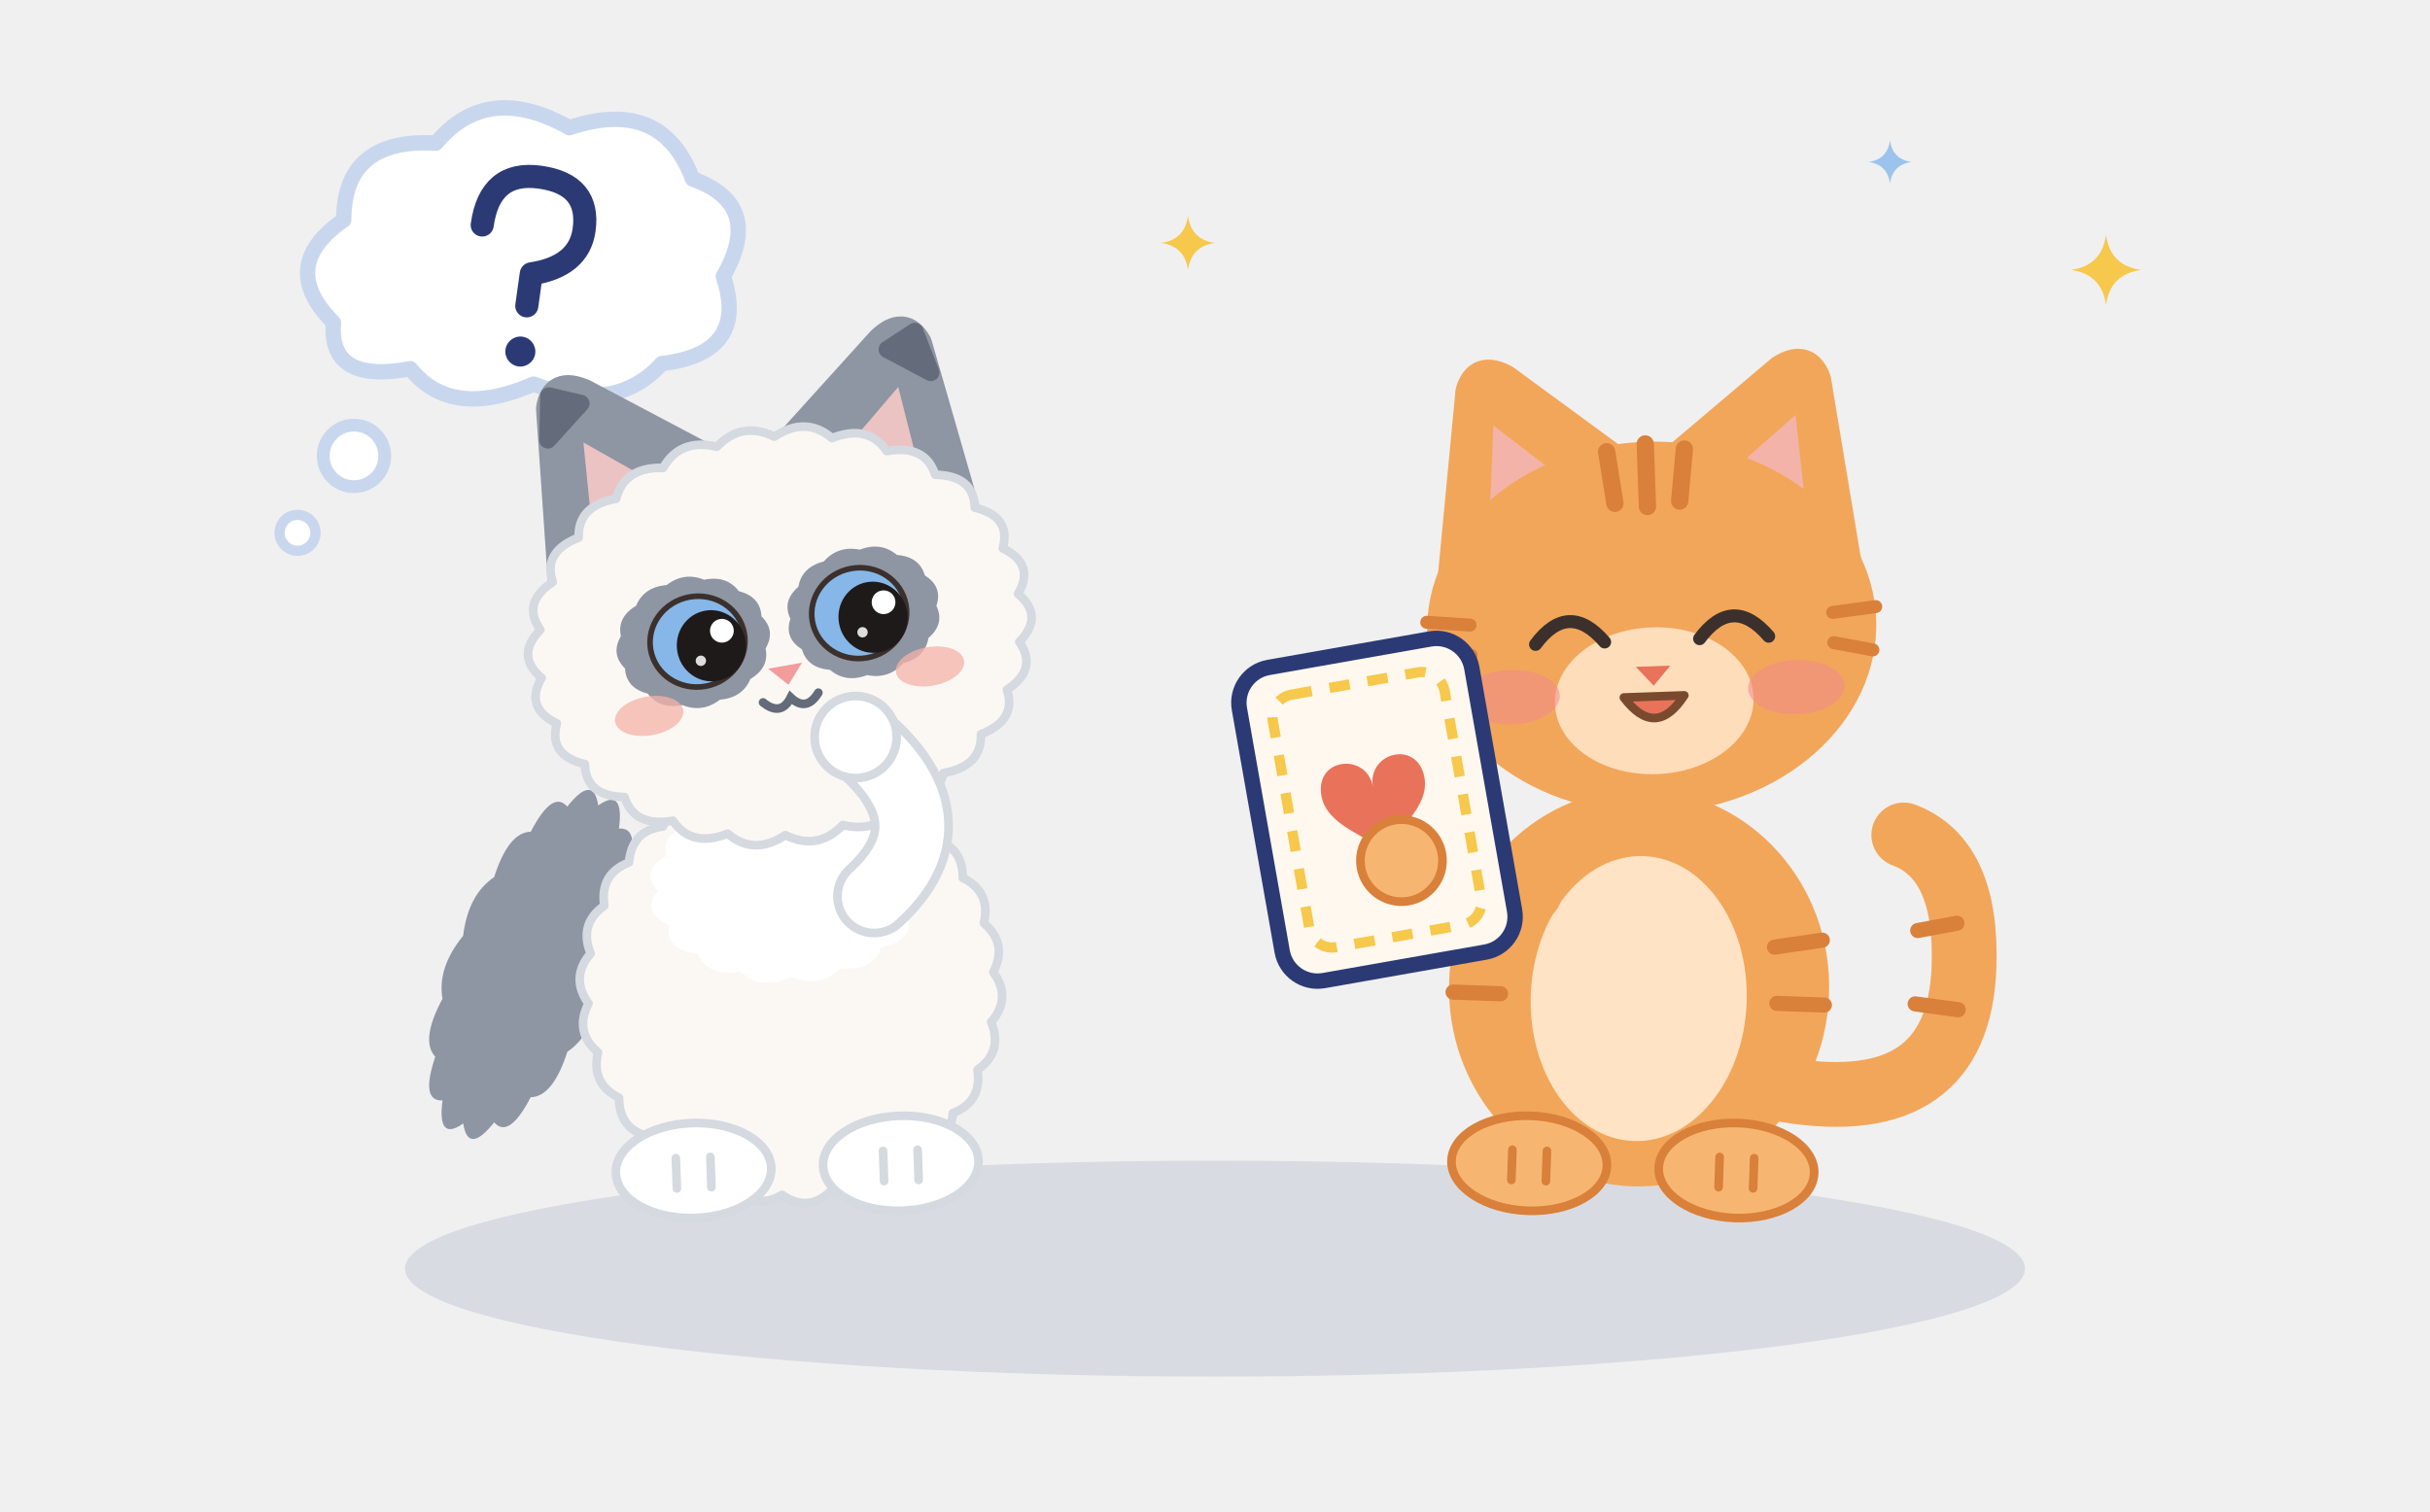
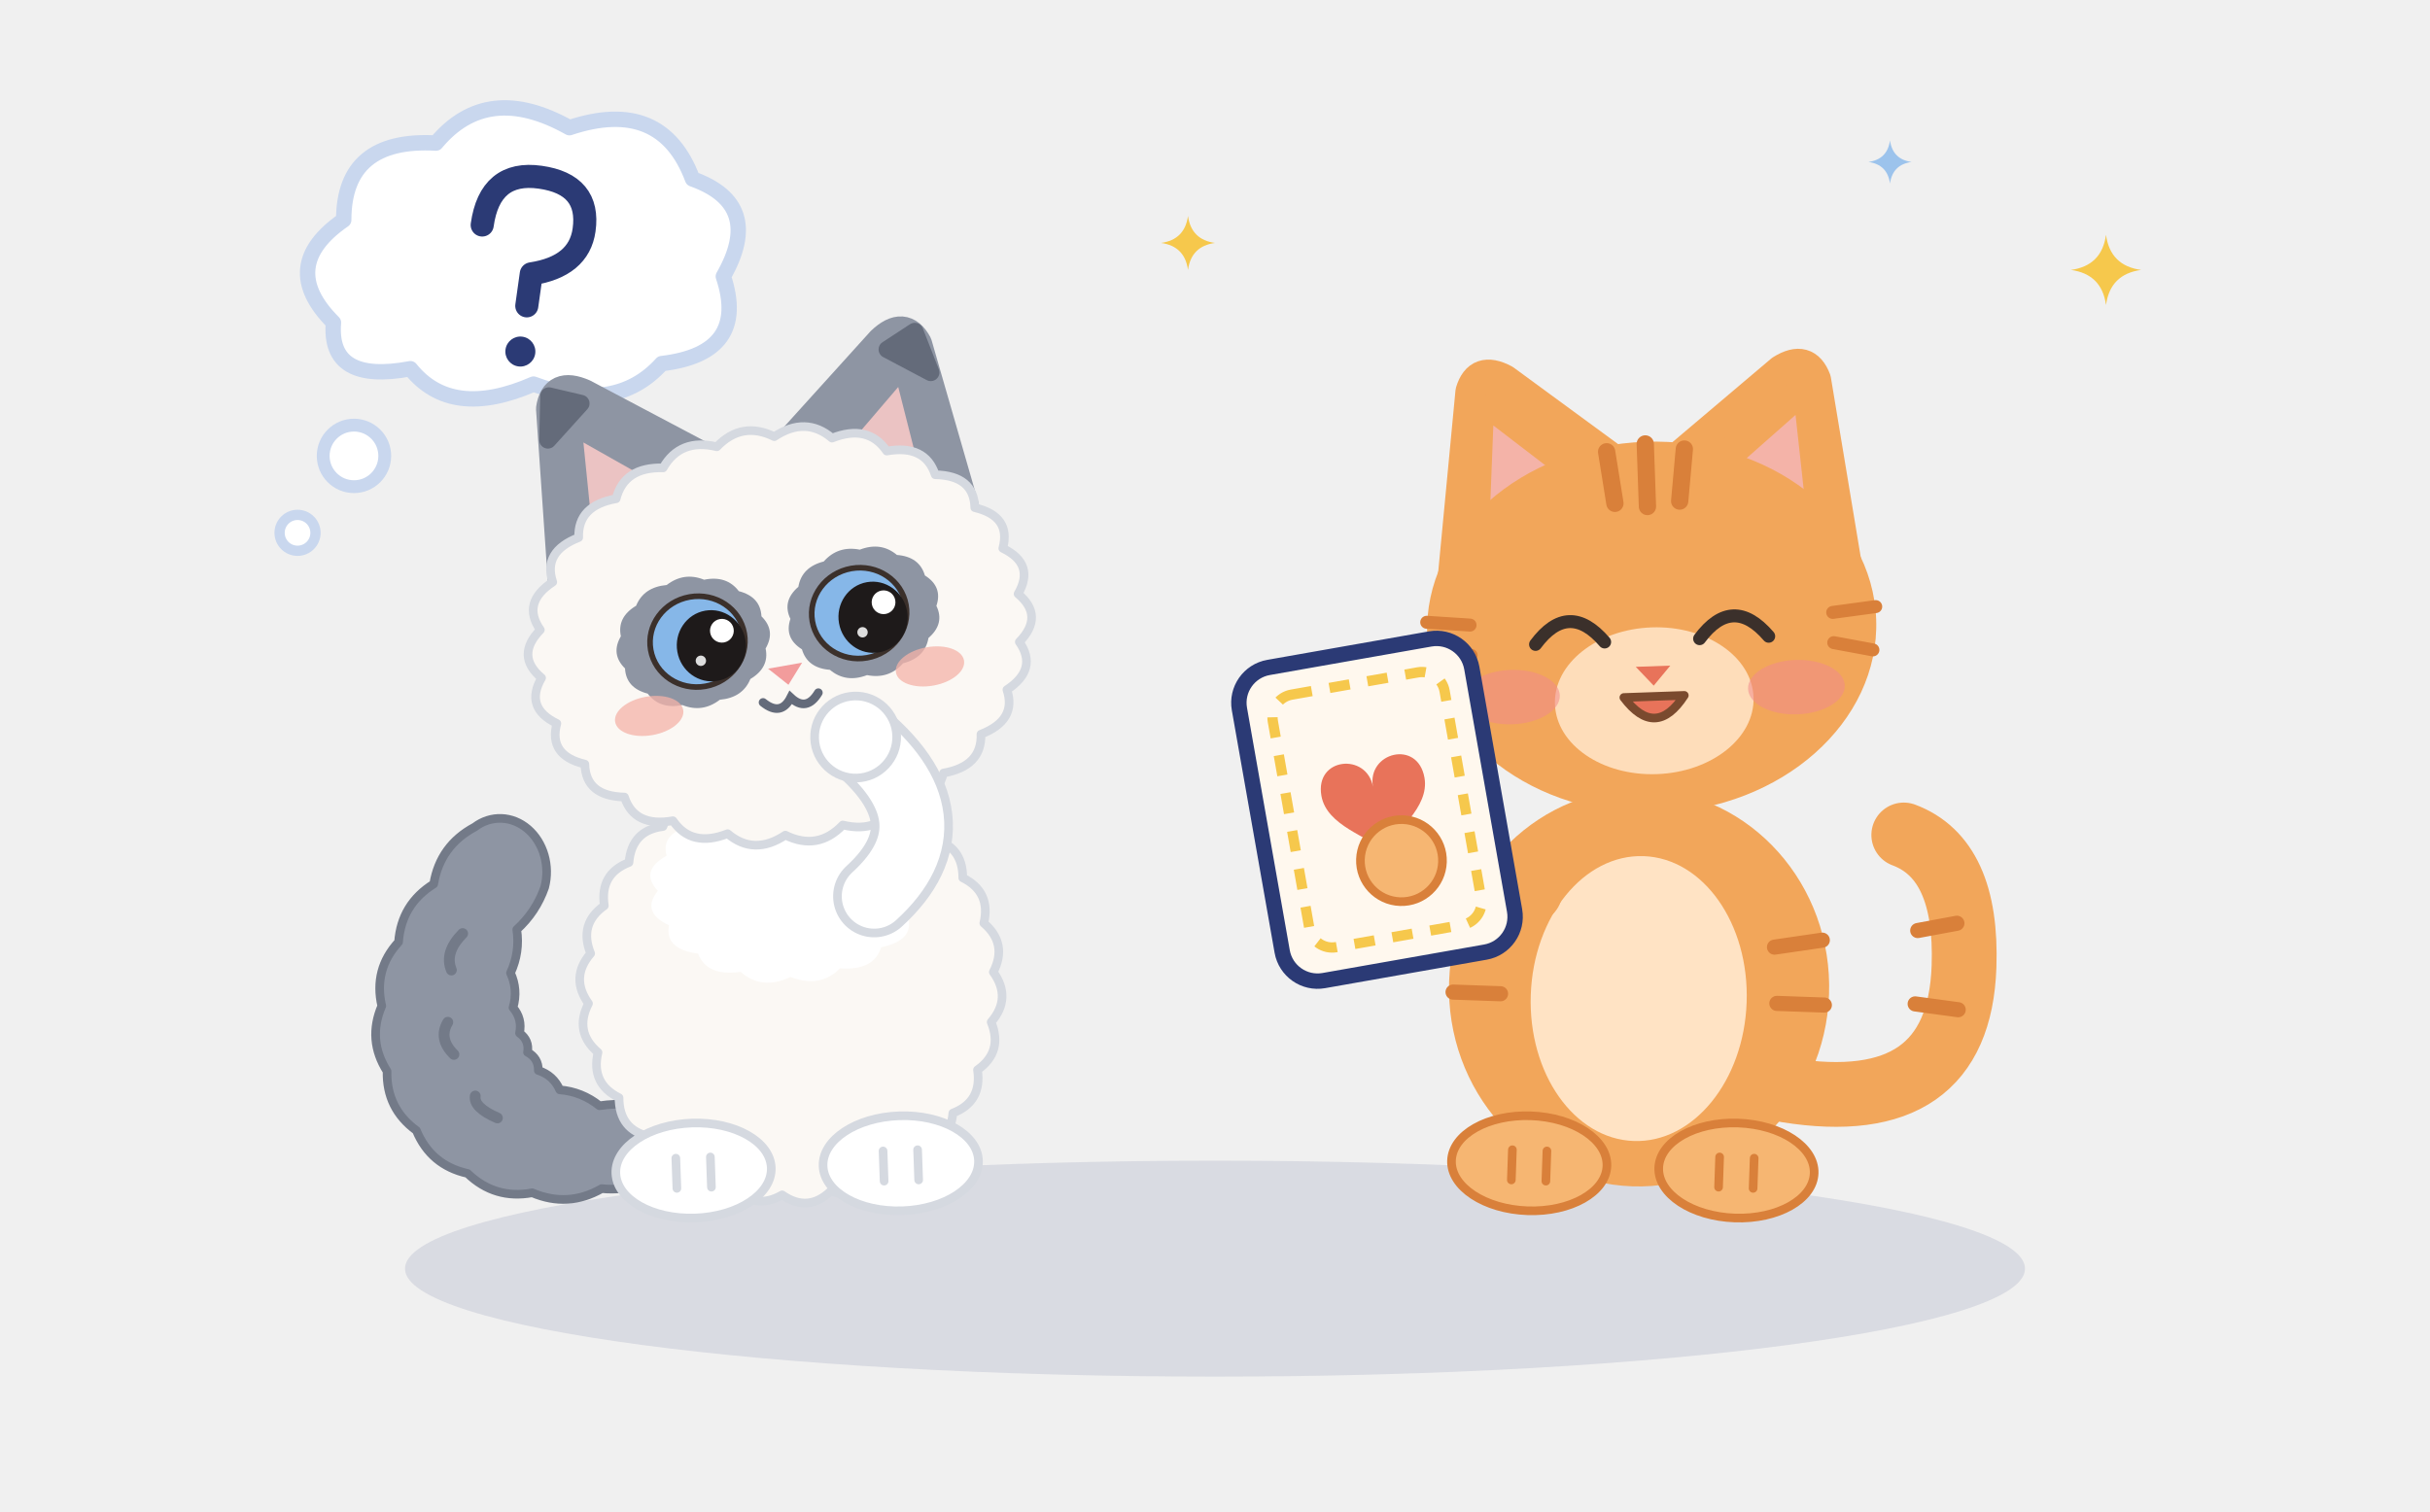
<svg xmlns="http://www.w3.org/2000/svg" width="900" height="560" viewBox="0 0 900 560">
  <ellipse cx="450" cy="470" rx="300" ry="40" fill="#2B3A75" opacity="0.12" />
  <g transform="translate(190 110) scale(0.95)">
    <path d="M-70 10 Q-92 -12 -66 -30 Q-66 -62 -30 -60 Q-10 -84 22 -66 Q58 -78 70 -46 Q98 -36 82 -8 Q92 22 58 26 Q40 46 8 34 Q-24 48 -40 28 Q-72 34 -70 10Z" fill="#FFFFFF" stroke="#C9D7EE" stroke-width="6" stroke-linejoin="round" />
    <circle cx="-62" cy="62" r="12" fill="#FFFFFF" stroke="#C9D7EE" stroke-width="5" />
    <circle cx="-84" cy="92" r="7" fill="#FFFFFF" stroke="#C9D7EE" stroke-width="4" />
    <g transform="translate(0 -10) rotate(8) scale(0.9)">
      <path d="M-16 -18 Q-16 -42 6 -42 Q28 -42 28 -22 Q28 -6 8 0 L8 14" fill="none" stroke="#2B3A75" stroke-width="10" stroke-linecap="round" stroke-linejoin="round" />
      <circle cx="8" cy="34" r="6.5" fill="#2B3A75" />
    </g>
  </g>
  <path transform="translate(780 100) scale(1.3)" d="M0 -10 Q1.2 -1.2 10 0 Q1.2 1.2 0 10 Q-1.2 1.2 -10 0 Q-1.2 -1.2 0 -10Z" fill="#F6C84C" />
  <path transform="translate(700 60) scale(0.8)" d="M0 -10 Q1.2 -1.2 10 0 Q1.2 1.2 0 10 Q-1.2 1.2 -10 0 Q-1.2 -1.2 0 -10Z" fill="#9CC3EC" />
  <path transform="translate(440 90) scale(1.0)" d="M0 -10 Q1.2 -1.2 10 0 Q1.2 1.2 0 10 Q-1.2 1.2 -10 0 Q-1.2 -1.2 0 -10Z" fill="#F6C84C" />
  <g transform="translate(290 282) scale(0.8) rotate(-2)">
    <g transform="scale(-1 1)">
-       <g transform="translate(120 90) rotate(-25)">
-         <path d="M34.0 0.0 Q39.3 18.4 31.4 30.6 Q33.4 52.4 24.0 56.6 Q22.3 78.5 13.0 73.9 Q7.8 92.6 0.0 80.0 Q-7.8 92.6 -13.0 73.9 Q-22.3 78.5 -24.0 56.6 Q-33.4 52.4 -31.4 30.6 Q-39.3 18.4 -34.0 0.0 Q-39.3 -18.4 -31.4 -30.6 Q-33.4 -52.4 -24.0 -56.6 Q-22.3 -78.5 -13.0 -73.9 Q-7.8 -92.6 -0.0 -80.0 Q7.8 -92.6 13.0 -73.9 Q22.3 -78.5 24.0 -56.6 Q33.4 -52.4 31.4 -30.6 Q39.3 -18.4 34.0 0.0Z" fill="#8E95A3" />
-       </g>
+       <path d="M57.1 184.7 Q71.6 197.4 90.8 194.9 Q106.7 203.3 123.0 195.7 Q140.4 198.3 152.6 185.7 Q169.5 181.3 175.6 165.0 Q189.2 154.3 188.2 137.1 Q196.9 122.3 189.6 106.8 Q192.9 89.8 180.8 77.5 Q178.9 60.0 163.6 51.2 Q160.0 33.5 143.7 25.5 A21.4 24.6 0 0 0 112.3 54.5 Q116.7 65.8 125.9 73.6 Q124.7 84.1 129.5 93.6 Q126.2 101.5 128.9 109.7 Q124.7 115.0 126.3 121.6 Q121.8 125.1 122.9 130.6 Q117.9 133.5 118.2 139.2 Q111.3 141.7 108.6 148.5 Q98.4 149.7 90.5 156.5 Q76.4 154.9 62.9 159.3Z" fill="#8E95A3" stroke="#737A88" stroke-width="4" stroke-linejoin="round" />
+       <path d="M137.9 160.5 Q148.8 155.3 147.8 150.0" fill="none" stroke="#737A88" stroke-width="5" stroke-linecap="round" />
+       <path d="M157.0 130.4 Q164.1 122.9 159.3 115.4" fill="none" stroke="#737A88" stroke-width="5" stroke-linecap="round" />
+       <path d="M156.8 91.3 Q159.9 83.0 151.0 74.6" fill="none" stroke="#737A88" stroke-width="5" stroke-linecap="round" />
    </g>
    <path d="M92.1 124.1 Q97.2 138.0 85.0 146.0 Q86.7 160.8 72.9 165.6 Q71.1 180.4 56.6 181.7 Q51.4 195.5 37.0 193.3 Q28.6 205.5 15.2 199.7 Q4.3 209.5 -7.4 200.7 Q-20.4 207.6 -29.6 196.1 Q-43.8 199.6 -50.1 186.2 Q-64.7 186.1 -67.7 171.6 Q-81.8 168.0 -81.3 153.1 Q-94.2 146.1 -90.3 131.8 Q-101.1 121.9 -93.9 109.0 Q-102.1 96.7 -92.1 85.9 Q-97.2 72.0 -85.0 64.0 Q-86.7 49.2 -72.9 44.4 Q-71.1 29.6 -56.6 28.3 Q-51.4 14.5 -37.0 16.7 Q-28.6 4.5 -15.2 10.3 Q-4.3 0.5 7.4 9.3 Q20.4 2.4 29.6 13.9 Q43.8 10.4 50.1 23.8 Q64.7 23.9 67.7 38.4 Q81.8 42.0 81.3 56.9 Q94.2 63.9 90.3 78.2 Q101.1 88.1 93.9 101.0 Q102.1 113.3 92.1 124.1Z" fill="#FBF8F4" stroke="#D5D9E0" stroke-width="4" stroke-linejoin="round" />
    <path d="M60.0 58.0 Q68.3 67.5 55.4 74.1 Q57.9 85.1 42.4 87.7 Q38.7 98.5 23.0 96.8 Q13.6 105.8 0.0 100.0 Q-13.6 105.8 -23.0 96.8 Q-38.7 98.5 -42.4 87.7 Q-57.9 85.1 -55.4 74.1 Q-68.3 67.5 -60.0 58.0 Q-68.3 48.5 -55.4 41.9 Q-57.9 30.9 -42.4 28.3 Q-38.7 17.5 -23.0 19.2 Q-13.6 10.2 -0.0 16.0 Q13.6 10.2 23.0 19.2 Q38.7 17.5 42.4 28.3 Q57.9 30.9 55.4 41.9 Q68.3 48.5 60.0 58.0Z" fill="#FFFFFF" />
    <ellipse cx="-48" cy="188" rx="36" ry="22" fill="#FFFFFF" stroke="#D5D9E0" stroke-width="4" />
    <path d="M-56 182 L-56 196 M-40 182 L-40 196" stroke="#D5D9E0" stroke-width="4" stroke-linecap="round" />
    <ellipse cx="48" cy="188" rx="36" ry="22" fill="#FFFFFF" stroke="#D5D9E0" stroke-width="4" />
    <path d="M40 182 L40 196 M56 182 L56 196" stroke="#D5D9E0" stroke-width="4" stroke-linecap="round" />
    <g transform="translate(0 -62) rotate(-8)">
      <g transform="scale(1 1)">
        <path d="M-96 -24 L-86 -118 Q-82 -130 -70 -122 L-16 -80Z" fill="#8E95A3" stroke="#8E95A3" stroke-width="14" stroke-linejoin="round" />
        <path d="M-90 -104 L-86 -124 L-72 -118Z" fill="#646B7A" stroke="#646B7A" stroke-width="8" stroke-linejoin="round" />
        <path d="M-78 -46 L-74 -100 L-40 -72Z" fill="#EBC3C3" />
      </g>
      <g transform="scale(-1 1)">
        <path d="M-96 -24 L-86 -118 Q-82 -130 -70 -122 L-16 -80Z" fill="#8E95A3" stroke="#8E95A3" stroke-width="14" stroke-linejoin="round" />
        <path d="M-90 -104 L-86 -124 L-72 -118Z" fill="#646B7A" stroke="#646B7A" stroke-width="8" stroke-linejoin="round" />
        <path d="M-78 -46 L-74 -100 L-40 -72Z" fill="#EBC3C3" />
      </g>
      <path d="M112.0 4.0 Q122.3 16.2 108.7 26.0 Q115.2 39.9 99.2 46.8 Q101.4 61.5 83.8 65.0 Q81.7 79.7 63.6 79.7 Q57.3 93.6 39.7 90.0 Q29.5 102.3 13.5 95.3 Q-0.0 105.2 -13.5 95.3 Q-29.5 102.3 -39.7 90.0 Q-57.3 93.6 -63.6 79.7 Q-81.7 79.7 -83.8 65.0 Q-101.4 61.5 -99.2 46.8 Q-115.2 39.9 -108.7 26.0 Q-122.3 16.2 -112.0 4.0 Q-122.3 -8.2 -108.7 -18.0 Q-115.2 -31.9 -99.2 -38.8 Q-101.4 -53.5 -83.8 -57.0 Q-81.7 -71.7 -63.6 -71.7 Q-57.3 -85.6 -39.7 -82.0 Q-29.5 -94.3 -13.5 -87.3 Q-0.0 -97.2 13.5 -87.3 Q29.5 -94.3 39.7 -82.0 Q57.3 -85.6 63.6 -71.7 Q81.7 -71.7 83.8 -57.0 Q101.4 -53.5 99.2 -38.8 Q115.2 -31.9 108.7 -18.0 Q122.3 -8.2 112.0 4.0Z" fill="#FBF8F4" stroke="#D5D9E0" stroke-width="4" stroke-linejoin="round" />
      <path d="M-7.5 8.6 Q-7.2 17.6 -16.9 21.3 Q-21.9 29.2 -32.5 28.3 Q-41.5 33.0 -50.0 27.7 Q-60.6 28.0 -64.9 19.7 Q-74.3 15.4 -73.2 6.4 Q-78.7 -1.3 -72.5 -8.6 Q-72.8 -17.6 -63.1 -21.3 Q-58.1 -29.2 -47.5 -28.3 Q-38.5 -33.0 -30.0 -27.7 Q-19.4 -28.0 -15.1 -19.7 Q-5.7 -15.4 -6.8 -6.4 Q-1.3 1.3 -7.5 8.6Z" fill="#8E95A3" />
      <path d="M73.8 2.9 Q76.3 11.7 67.6 16.9 Q64.5 25.6 54.0 26.4 Q46.2 32.6 36.6 28.9 Q26.3 30.9 20.1 23.5 Q10.0 20.9 9.0 11.9 Q1.7 5.3 6.2 -2.9 Q3.7 -11.7 12.4 -16.9 Q15.5 -25.6 26.0 -26.4 Q33.8 -32.6 43.4 -28.9 Q53.7 -30.9 59.9 -23.5 Q70.0 -20.9 71.0 -11.9 Q78.3 -5.3 73.8 2.9Z" fill="#8E95A3" />
      <ellipse cx="-38" cy="0" rx="22" ry="21" fill="#86B7E8" stroke="#3B302B" stroke-width="2.6" />
      <ellipse cx="-32" cy="3" rx="16" ry="16.5" fill="#1E1A1A" />
      <circle cx="-26" cy="-3" r="5.5" fill="#fff" />
      <circle cx="-38" cy="9" r="2.4" fill="#fff" opacity=".85" />
      <ellipse cx="38" cy="0" rx="22" ry="21" fill="#86B7E8" stroke="#3B302B" stroke-width="2.6" />
      <ellipse cx="44" cy="3" rx="16" ry="16.5" fill="#1E1A1A" />
      <circle cx="50" cy="-3" r="5.5" fill="#fff" />
      <circle cx="38" cy="9" r="2.4" fill="#fff" opacity=".85" />
      <ellipse cx="-66" cy="30" rx="16.0" ry="9.0" fill="#F4B3A8" opacity=".75" />
      <ellipse cx="66" cy="30" rx="16.0" ry="9.0" fill="#F4B3A8" opacity=".75" />
      <path d="M-8 18 L8 18 L0 27Z" fill="#F29C9C" />
      <path d="M-13 33 Q-6 41 0 33 Q6 41 13 33" fill="none" stroke="#646B7A" stroke-width="4" stroke-linecap="round" />
    </g>
    <path d="M40 64 Q80 30 34 -10" fill="none" stroke="#D5D9E0" stroke-width="38" stroke-linecap="round" />
    <path d="M40 64 Q80 30 34 -10" fill="none" stroke="#FFFFFF" stroke-width="30" stroke-linecap="round" />
    <circle cx="34" cy="-10" r="19" fill="#FFFFFF" stroke="#D5D9E0" stroke-width="4" />
  </g>
  <g transform="translate(610 282) scale(0.8) rotate(2)">
    <g transform="scale(1 1)">
      <path d="M70 150 Q150 160 150 90 Q150 40 120 30" fill="none" stroke="#F2A65A" stroke-width="30" stroke-linecap="round" />
      <path d="M146 70 L128 74 M148 110 L128 108" stroke="#D9803A" stroke-width="7" stroke-linecap="round" />
    </g>
    <ellipse cx="0" cy="105" rx="88" ry="92" fill="#F2A65A" />
    <ellipse cx="0" cy="110" rx="50" ry="66" fill="#FFE3C4" />
    <path d="M-84 80 L-62 84 M-86 110 L-64 110 M84 80 L62 84 M86 110 L64 110" stroke="#D9803A" stroke-width="7" stroke-linecap="round" />
    <ellipse cx="-48" cy="188" rx="36" ry="22" fill="#F6B672" stroke="#D9803A" stroke-width="4" />
    <path d="M-56 182 L-56 196 M-40 182 L-40 196" stroke="#D9803A" stroke-width="4" stroke-linecap="round" />
    <ellipse cx="48" cy="188" rx="36" ry="22" fill="#F6B672" stroke="#D9803A" stroke-width="4" />
    <path d="M40 182 L40 196 M56 182 L56 196" stroke="#D9803A" stroke-width="4" stroke-linecap="round" />
    <g transform="translate(0 -62) rotate(-4)">
      <g transform="scale(1 1)">
        <path d="M-92 -20 L-80 -112 Q-76 -124 -64 -117 L-12 -76Z" fill="#F2A65A" stroke="#F2A65A" stroke-width="14" stroke-linejoin="round" />
        <path d="M-74 -42 L-70 -96 L-36 -68Z" fill="#F4B3A8" />
      </g>
      <g transform="scale(-1 1)">
        <path d="M-92 -20 L-80 -112 Q-76 -124 -64 -117 L-12 -76Z" fill="#F2A65A" stroke="#F2A65A" stroke-width="14" stroke-linejoin="round" />
        <path d="M-74 -42 L-70 -96 L-36 -68Z" fill="#F4B3A8" />
      </g>
      <ellipse cx="0" cy="0" rx="104" ry="86" fill="#F2A65A" />
      <ellipse cx="0" cy="34" rx="46" ry="34" fill="#FFE3C4" opacity=".9" />
      <g stroke="#D9803A" stroke-width="8" stroke-linecap="round">
        <line x1="-18" y1="-82" x2="-15" y2="-58" />
        <line x1="0" y1="-85" x2="0" y2="-56" />
        <line x1="18" y1="-82" x2="15" y2="-58" />
      </g>
      <path d="M-104 -6 L-84 -4 M-102 14 L-84 10 M104 -6 L84 -4 M102 14 L84 10" stroke="#D9803A" stroke-width="6" stroke-linecap="round" />
      <path d="M-54 6 Q-38 -14 -22 6" fill="none" stroke="#3B302B" stroke-width="6" stroke-linecap="round" />
      <path d="M22 6 Q38 -14 54 6" fill="none" stroke="#3B302B" stroke-width="6" stroke-linecap="round" />
      <ellipse cx="-66" cy="30" rx="22.4" ry="12.6" fill="#F08A8A" opacity=".55" />
      <ellipse cx="66" cy="30" rx="22.4" ry="12.6" fill="#F08A8A" opacity=".55" />
      <path d="M-8 18 L8 18 L0 27Z" fill="#E8735A" />
      <path d="M-14 32 Q0 52 14 32Z" fill="#E8735A" stroke="#7A4A2E" stroke-width="4" stroke-linejoin="round" />
    </g>
    <path d="M-52 62 Q-96 90 -112 50" fill="none" stroke="#F2A65A" stroke-width="30" stroke-linecap="round" />
    <circle cx="-112" cy="50" r="19" fill="#F6B672" stroke="#D9803A" stroke-width="4" />
  </g>
  <g transform="translate(510 300) rotate(-10) scale(0.95)">
    <rect x="-46" y="-62" width="92" height="124" rx="14" fill="#FFF8EE" stroke="#2B3A75" stroke-width="6" />
    <rect x="-34" y="-50" width="68" height="100" rx="9" fill="none" stroke="#F6C84C" stroke-width="4" stroke-dasharray="8 7" />
    <path transform="translate(0 -4) rotate(0) scale(0.85)" d="M0 -6 C0 -22 -24 -24 -24 -6 C-24 8 -6 16 0 24 C6 16 24 8 24 -6 C24 -24 0 -22 0 -6Z" fill="#E8735A" opacity="1" />
  </g>
  <g transform="translate(610 282) scale(0.8) rotate(2)">
    <circle cx="-112" cy="50" r="19" fill="#F6B672" stroke="#D9803A" stroke-width="4" />
  </g>
</svg>
